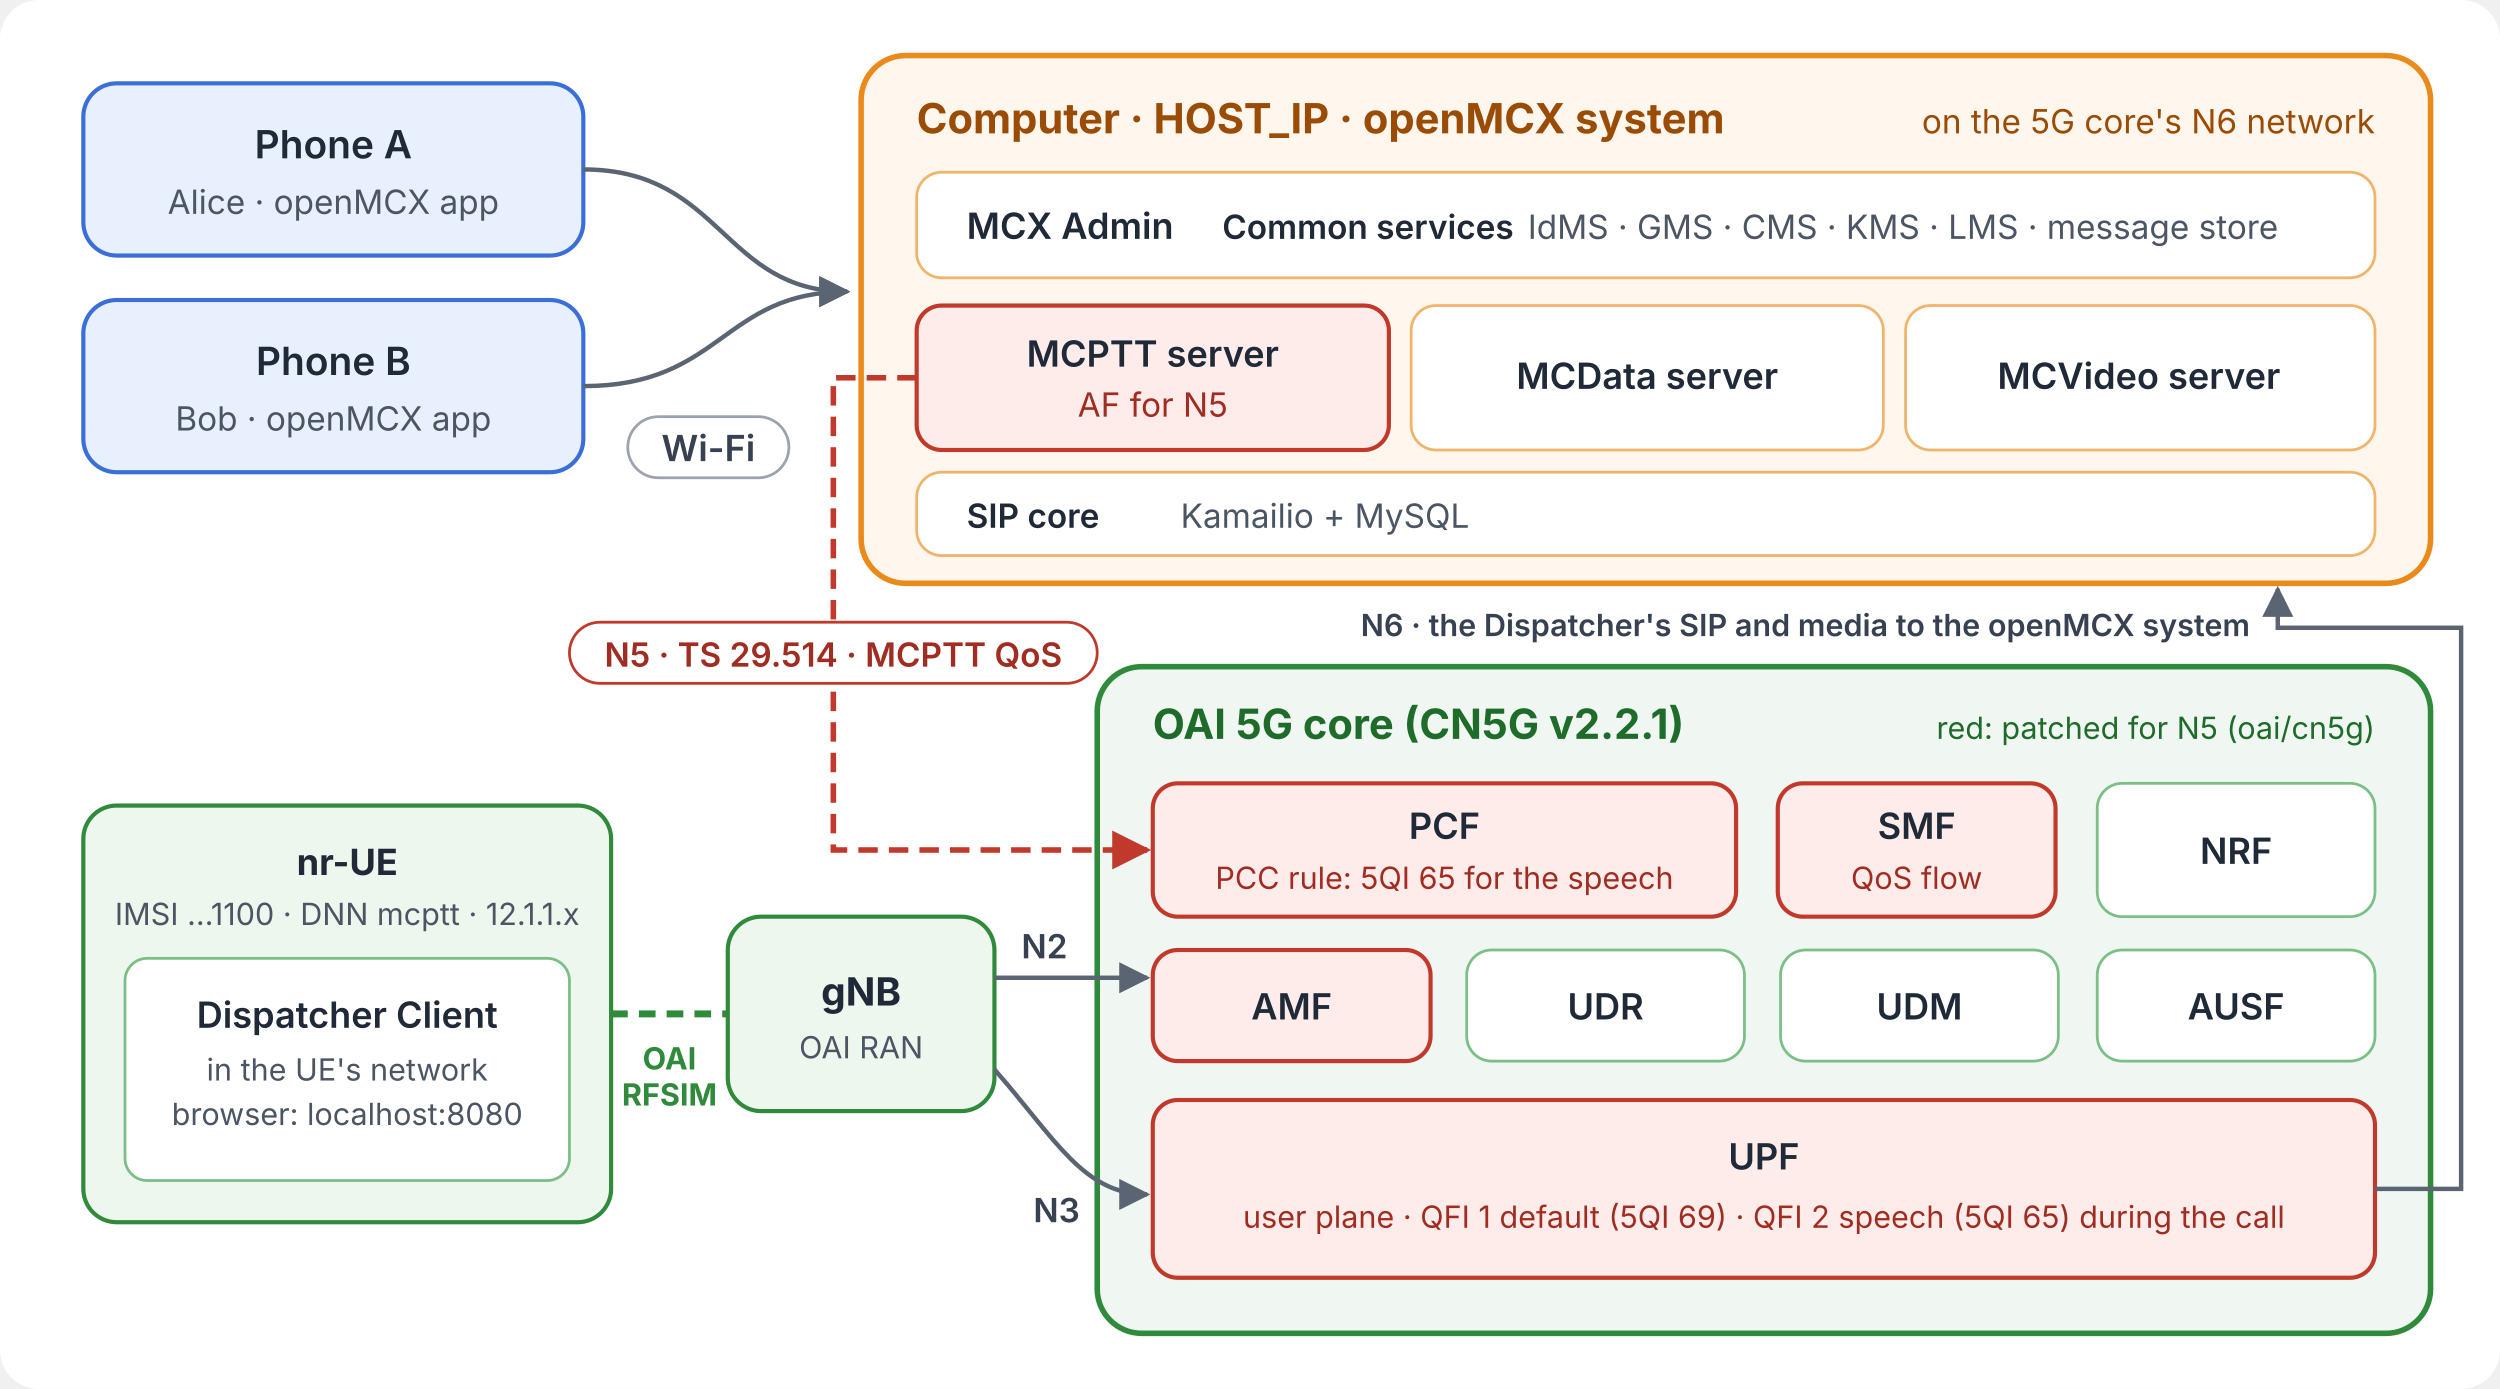
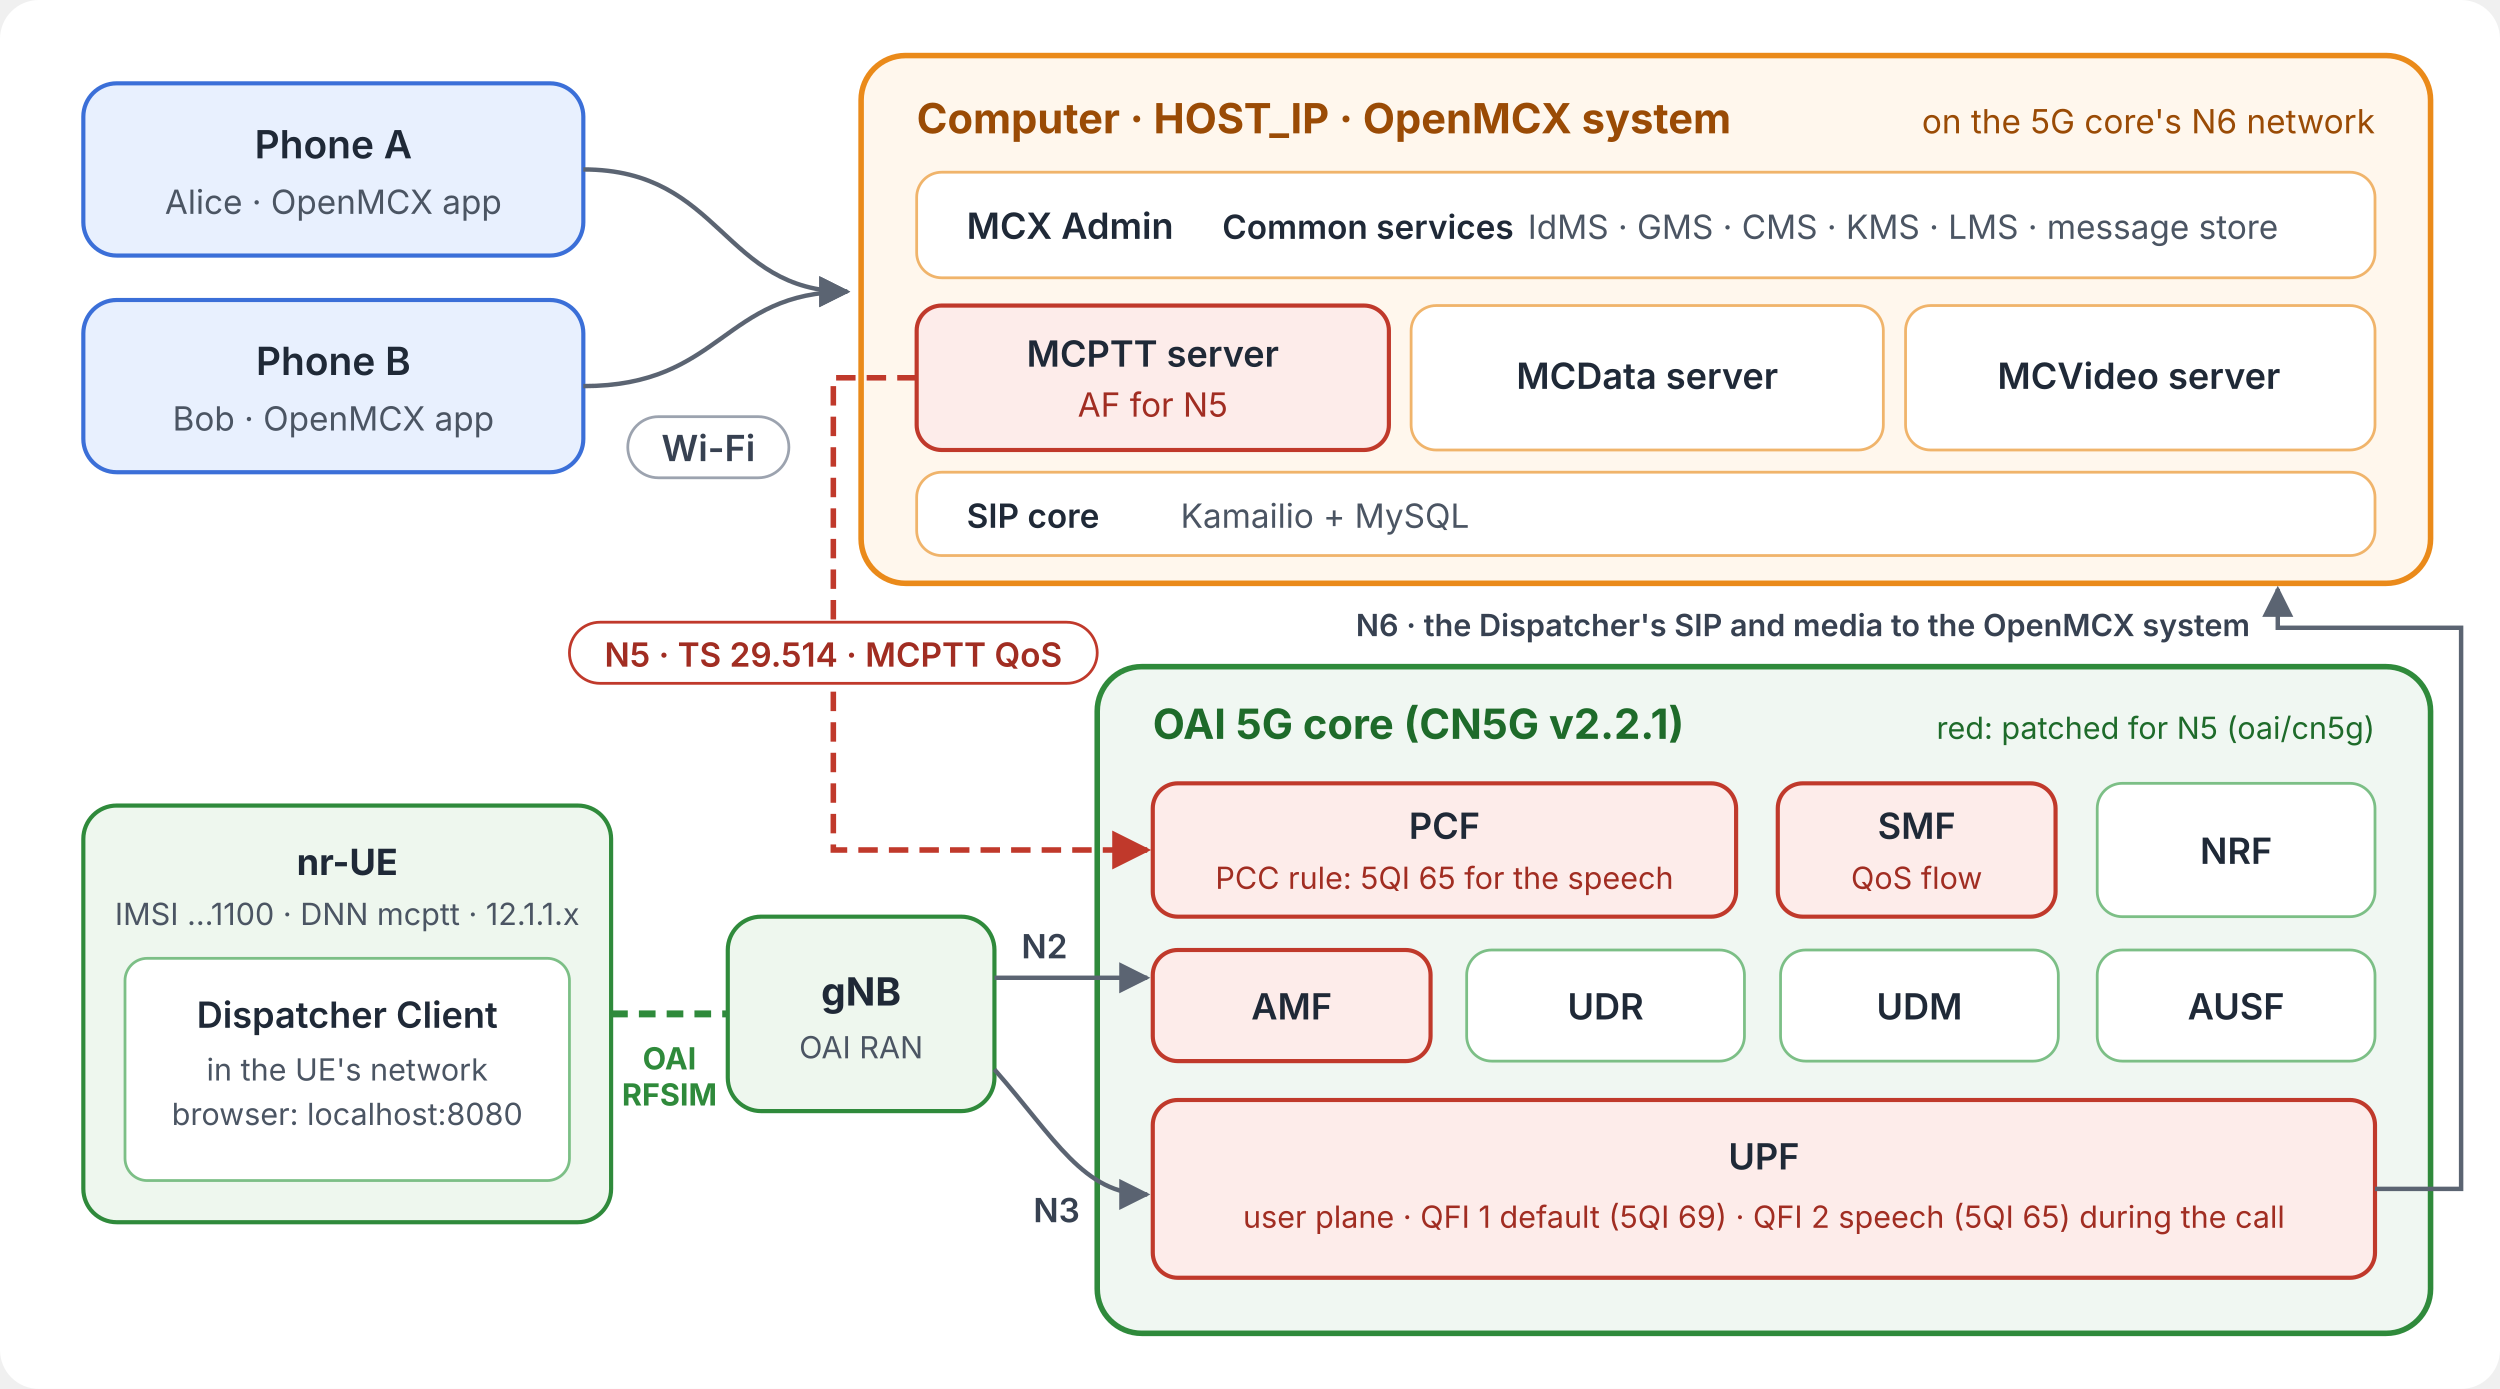
<svg xmlns="http://www.w3.org/2000/svg" width="900" height="500" viewBox="0 0 900 500" font-family="Inter, 'Segoe UI', Helvetica, Arial, sans-serif">
  <defs>
    <marker id="arrow" viewBox="0 0 10 10" refX="9" refY="5" markerWidth="7" markerHeight="7" orient="auto-start-reverse">
      <path d="M0,0 L10,5 L0,10 z" fill="#5b6472" />
    </marker>
    <marker id="arrow-red" viewBox="0 0 10 10" refX="9" refY="5" markerWidth="7" markerHeight="7" orient="auto-start-reverse">
      <path d="M0,0 L10,5 L0,10 z" fill="#c0392b" />
    </marker>
  </defs>
  <rect width="900" height="500" rx="14" fill="#ffffff" />
  <g font-size="14" fill="#1f2937">
    <rect x="30" y="30" width="180" height="62" rx="12" fill="#e8f0fe" stroke="#3b6fd8" stroke-width="1.5" />
    <text x="120" y="57" text-anchor="middle" font-weight="600">Phone A</text>
-     <text x="120" y="77" text-anchor="middle" font-size="12" fill="#4b5563">Alice · openMCX app</text>
+     <text x="120" y="77" text-anchor="middle" font-size="12" fill="#4b5563">Alice · OpenMCX app</text>
    <rect x="30" y="108" width="180" height="62" rx="12" fill="#e8f0fe" stroke="#3b6fd8" stroke-width="1.5" />
    <text x="120" y="135" text-anchor="middle" font-weight="600">Phone B</text>
-     <text x="120" y="155" text-anchor="middle" font-size="12" fill="#4b5563">Bob · openMCX app</text>
+     <text x="120" y="155" text-anchor="middle" font-size="12" fill="#4b5563">Bob · OpenMCX app</text>
  </g>
  <g stroke="#5b6472" stroke-width="1.6" fill="none">
    <path d="M210,61 C260,61 260,105 305,105" marker-end="url(#arrow)" />
    <path d="M210,139 C260,139 260,105 305,105" marker-end="url(#arrow)" />
  </g>
  <rect x="226" y="150" width="58" height="22" rx="11" fill="#ffffff" stroke="#9ca3af" />
  <text x="255" y="166" text-anchor="middle" font-size="13" font-weight="600" fill="#374151">Wi-Fi</text>
  <rect x="310" y="20" width="565" height="190" rx="16" fill="#fff7ed" stroke="#ea8a1a" stroke-width="2" />
-   <text x="330" y="48" font-size="15" font-weight="700" fill="#9a4b05">Computer · HOST_IP · openMCX system</text>
+   <text x="330" y="48" font-size="15" font-weight="700" fill="#9a4b05">Computer · HOST_IP · OpenMCX system</text>
  <text x="855" y="48" text-anchor="end" font-size="12" fill="#9a4b05">on the 5G core's N6 network</text>
  <g font-size="13" fill="#1f2937">
    <rect x="330" y="62" width="525" height="38" rx="9" fill="#ffffff" stroke="#f0b46b" />
    <text x="348" y="86" font-weight="600">MCX Admin</text>
    <text x="440" y="86" font-size="12" font-weight="600">Common services</text>
    <text x="550" y="86" font-size="12" fill="#4b5563">IdMS · GMS · CMS · KMS · LMS · message store</text>
    <rect x="330" y="110" width="170" height="52" rx="9" fill="#fdecea" stroke="#c0392b" stroke-width="1.5" />
    <text x="415" y="132" text-anchor="middle" font-weight="600">MCPTT server</text>
    <text x="415" y="150" text-anchor="middle" font-size="12" fill="#a12d22">AF for N5</text>
    <rect x="508" y="110" width="170" height="52" rx="9" fill="#ffffff" stroke="#f0b46b" />
    <text x="593" y="140" text-anchor="middle" font-weight="600">MCData server</text>
    <rect x="686" y="110" width="169" height="52" rx="9" fill="#ffffff" stroke="#f0b46b" />
    <text x="770" y="140" text-anchor="middle" font-weight="600">MCVideo server</text>
    <rect x="330" y="170" width="525" height="30" rx="9" fill="#ffffff" stroke="#f0b46b" />
    <text x="348" y="190" font-size="12" font-weight="600">SIP core</text>
    <text x="425" y="190" font-size="12" fill="#4b5563">Kamailio + MySQL</text>
  </g>
  <g font-size="13" fill="#1f2937">
    <rect x="30" y="290" width="190" height="150" rx="12" fill="#eef7ee" stroke="#2f8a3b" stroke-width="1.5" />
    <text x="125" y="315" text-anchor="middle" font-weight="700">nr-UE</text>
    <text x="125" y="333" text-anchor="middle" font-size="11" fill="#4b5563">IMSI …1100 · DNN mcptt · 12.1.1.x</text>
    <rect x="45" y="345" width="160" height="80" rx="8" fill="#ffffff" stroke="#7cbf86" />
    <text x="125" y="370" text-anchor="middle" font-weight="600">Dispatcher Client</text>
    <text x="125" y="389" text-anchor="middle" font-size="11" fill="#4b5563">in the UE's network</text>
    <text x="125" y="405" text-anchor="middle" font-size="11" fill="#4b5563">browser: localhost:8080</text>
  </g>
  <rect x="262" y="330" width="96" height="70" rx="12" fill="#eef7ee" stroke="#2f8a3b" stroke-width="1.5" />
  <text x="310" y="362" text-anchor="middle" font-size="14" font-weight="700" fill="#1f2937">gNB</text>
  <text x="310" y="381" text-anchor="middle" font-size="11" fill="#4b5563">OAI RAN</text>
  <path d="M220,365 L262,365" stroke="#2f8a3b" stroke-width="2.5" stroke-dasharray="6 4" />
  <text x="241" y="385" text-anchor="middle" font-size="11" font-weight="700" fill="#2f8a3b">OAI</text>
  <text x="241" y="398" text-anchor="middle" font-size="11" font-weight="700" fill="#2f8a3b">RFSIM</text>
  <rect x="395" y="240" width="480" height="240" rx="16" fill="#f0f7f2" stroke="#2f8a3b" stroke-width="2" />
  <text x="415" y="266" font-size="15" font-weight="700" fill="#1e6b2a">OAI 5G core (CN5G v2.2.1)</text>
  <text x="855" y="266" text-anchor="end" font-size="11" fill="#1e6b2a">red: patched for N5 (oai/cn5g)</text>
  <g font-size="13" font-weight="600" fill="#1f2937" text-anchor="middle">
    <rect x="415" y="282" width="210" height="48" rx="9" fill="#fdecea" stroke="#c0392b" stroke-width="1.5" />
    <text x="520" y="302">PCF</text>
    <text x="520" y="320" font-size="11" font-weight="400" fill="#a12d22">PCC rule: 5QI 65 for the speech</text>
    <rect x="640" y="282" width="100" height="48" rx="9" fill="#fdecea" stroke="#c0392b" stroke-width="1.5" />
    <text x="690" y="302">SMF</text>
    <text x="690" y="320" font-size="11" font-weight="400" fill="#a12d22">QoS flow</text>
    <rect x="415" y="342" width="100" height="40" rx="9" fill="#fdecea" stroke="#c0392b" stroke-width="1.5" />
    <text x="465" y="367">AMF</text>
    <rect x="755" y="282" width="100" height="48" rx="9" fill="#ffffff" stroke="#7cbf86" />
    <text x="805" y="311">NRF</text>
    <rect x="528" y="342" width="100" height="40" rx="9" fill="#ffffff" stroke="#7cbf86" />
    <text x="578" y="367">UDR</text>
    <rect x="641" y="342" width="100" height="40" rx="9" fill="#ffffff" stroke="#7cbf86" />
    <text x="691" y="367">UDM</text>
    <rect x="755" y="342" width="100" height="40" rx="9" fill="#ffffff" stroke="#7cbf86" />
    <text x="805" y="367">AUSF</text>
    <rect x="415" y="396" width="440" height="64" rx="9" fill="#fdecea" stroke="#c0392b" stroke-width="1.5" />
    <text x="635" y="421">UPF</text>
    <text x="635" y="442" font-size="11" font-weight="400" fill="#a12d22">user plane · QFI 1 default (5QI 69) · QFI 2 speech (5QI 65) during the call</text>
  </g>
  <path d="M358,352 L413,352" stroke="#5b6472" stroke-width="1.6" fill="none" marker-end="url(#arrow)" />
  <text x="376" y="345" text-anchor="middle" font-size="12" font-weight="600" fill="#374151">N2</text>
  <path d="M358,385 C380,410 390,430 413,430" stroke="#5b6472" stroke-width="1.6" fill="none" marker-end="url(#arrow)" />
  <text x="372" y="440" font-size="12" font-weight="600" fill="#374151">N3</text>
  <path d="M855,428 L886,428 L886,226 L820,226 L820,212" stroke="#5b6472" stroke-width="1.6" fill="none" marker-end="url(#arrow)" />
-   <text x="810" y="229" text-anchor="end" font-size="11" font-weight="600" fill="#374151">N6 · the Dispatcher's SIP and media to the openMCX system</text>
+   <text x="810" y="229" text-anchor="end" font-size="11" font-weight="600" fill="#374151">N6 · the Dispatcher's SIP and media to the OpenMCX system</text>
  <path d="M330,136 L300,136 L300,306 L413,306" stroke="#c0392b" stroke-width="2" stroke-dasharray="7 4" fill="none" marker-end="url(#arrow-red)" />
  <rect x="205" y="224" width="190" height="22" rx="11" fill="#ffffff" stroke="#c0392b" />
  <text x="300" y="240" text-anchor="middle" font-size="12" font-weight="600" fill="#a12d22">N5 · TS 29.514 · MCPTT QoS</text>
</svg>
